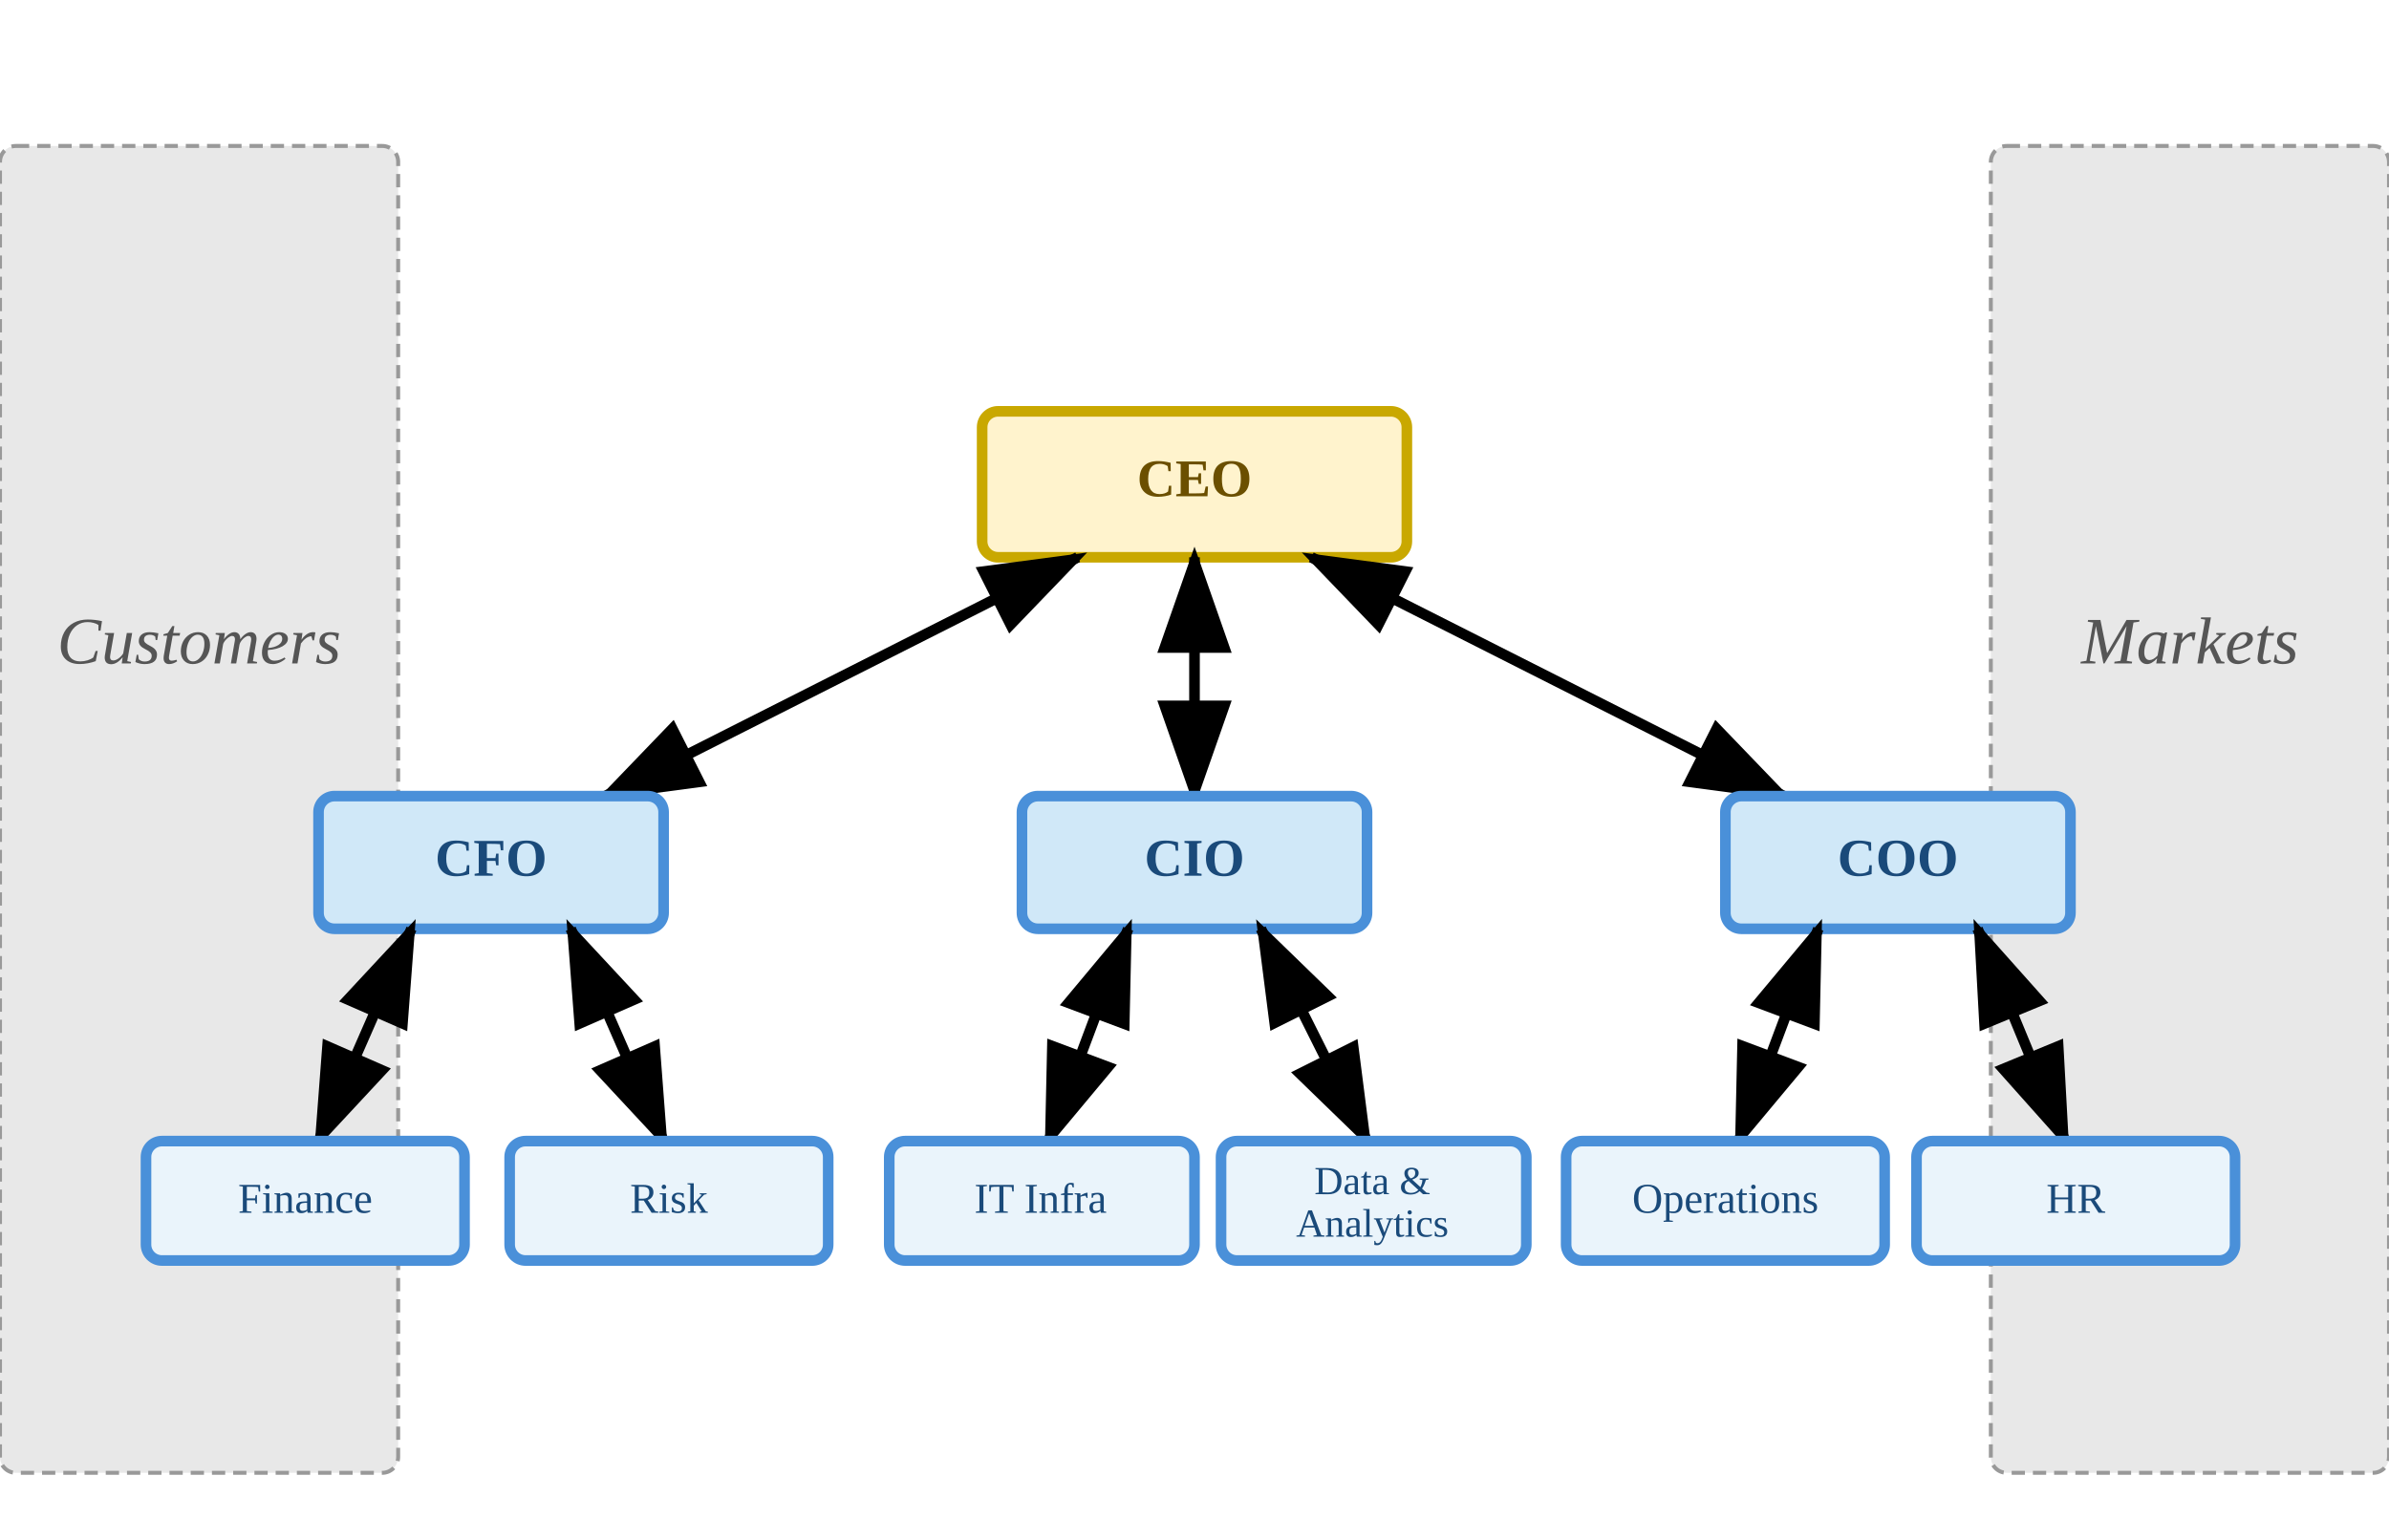
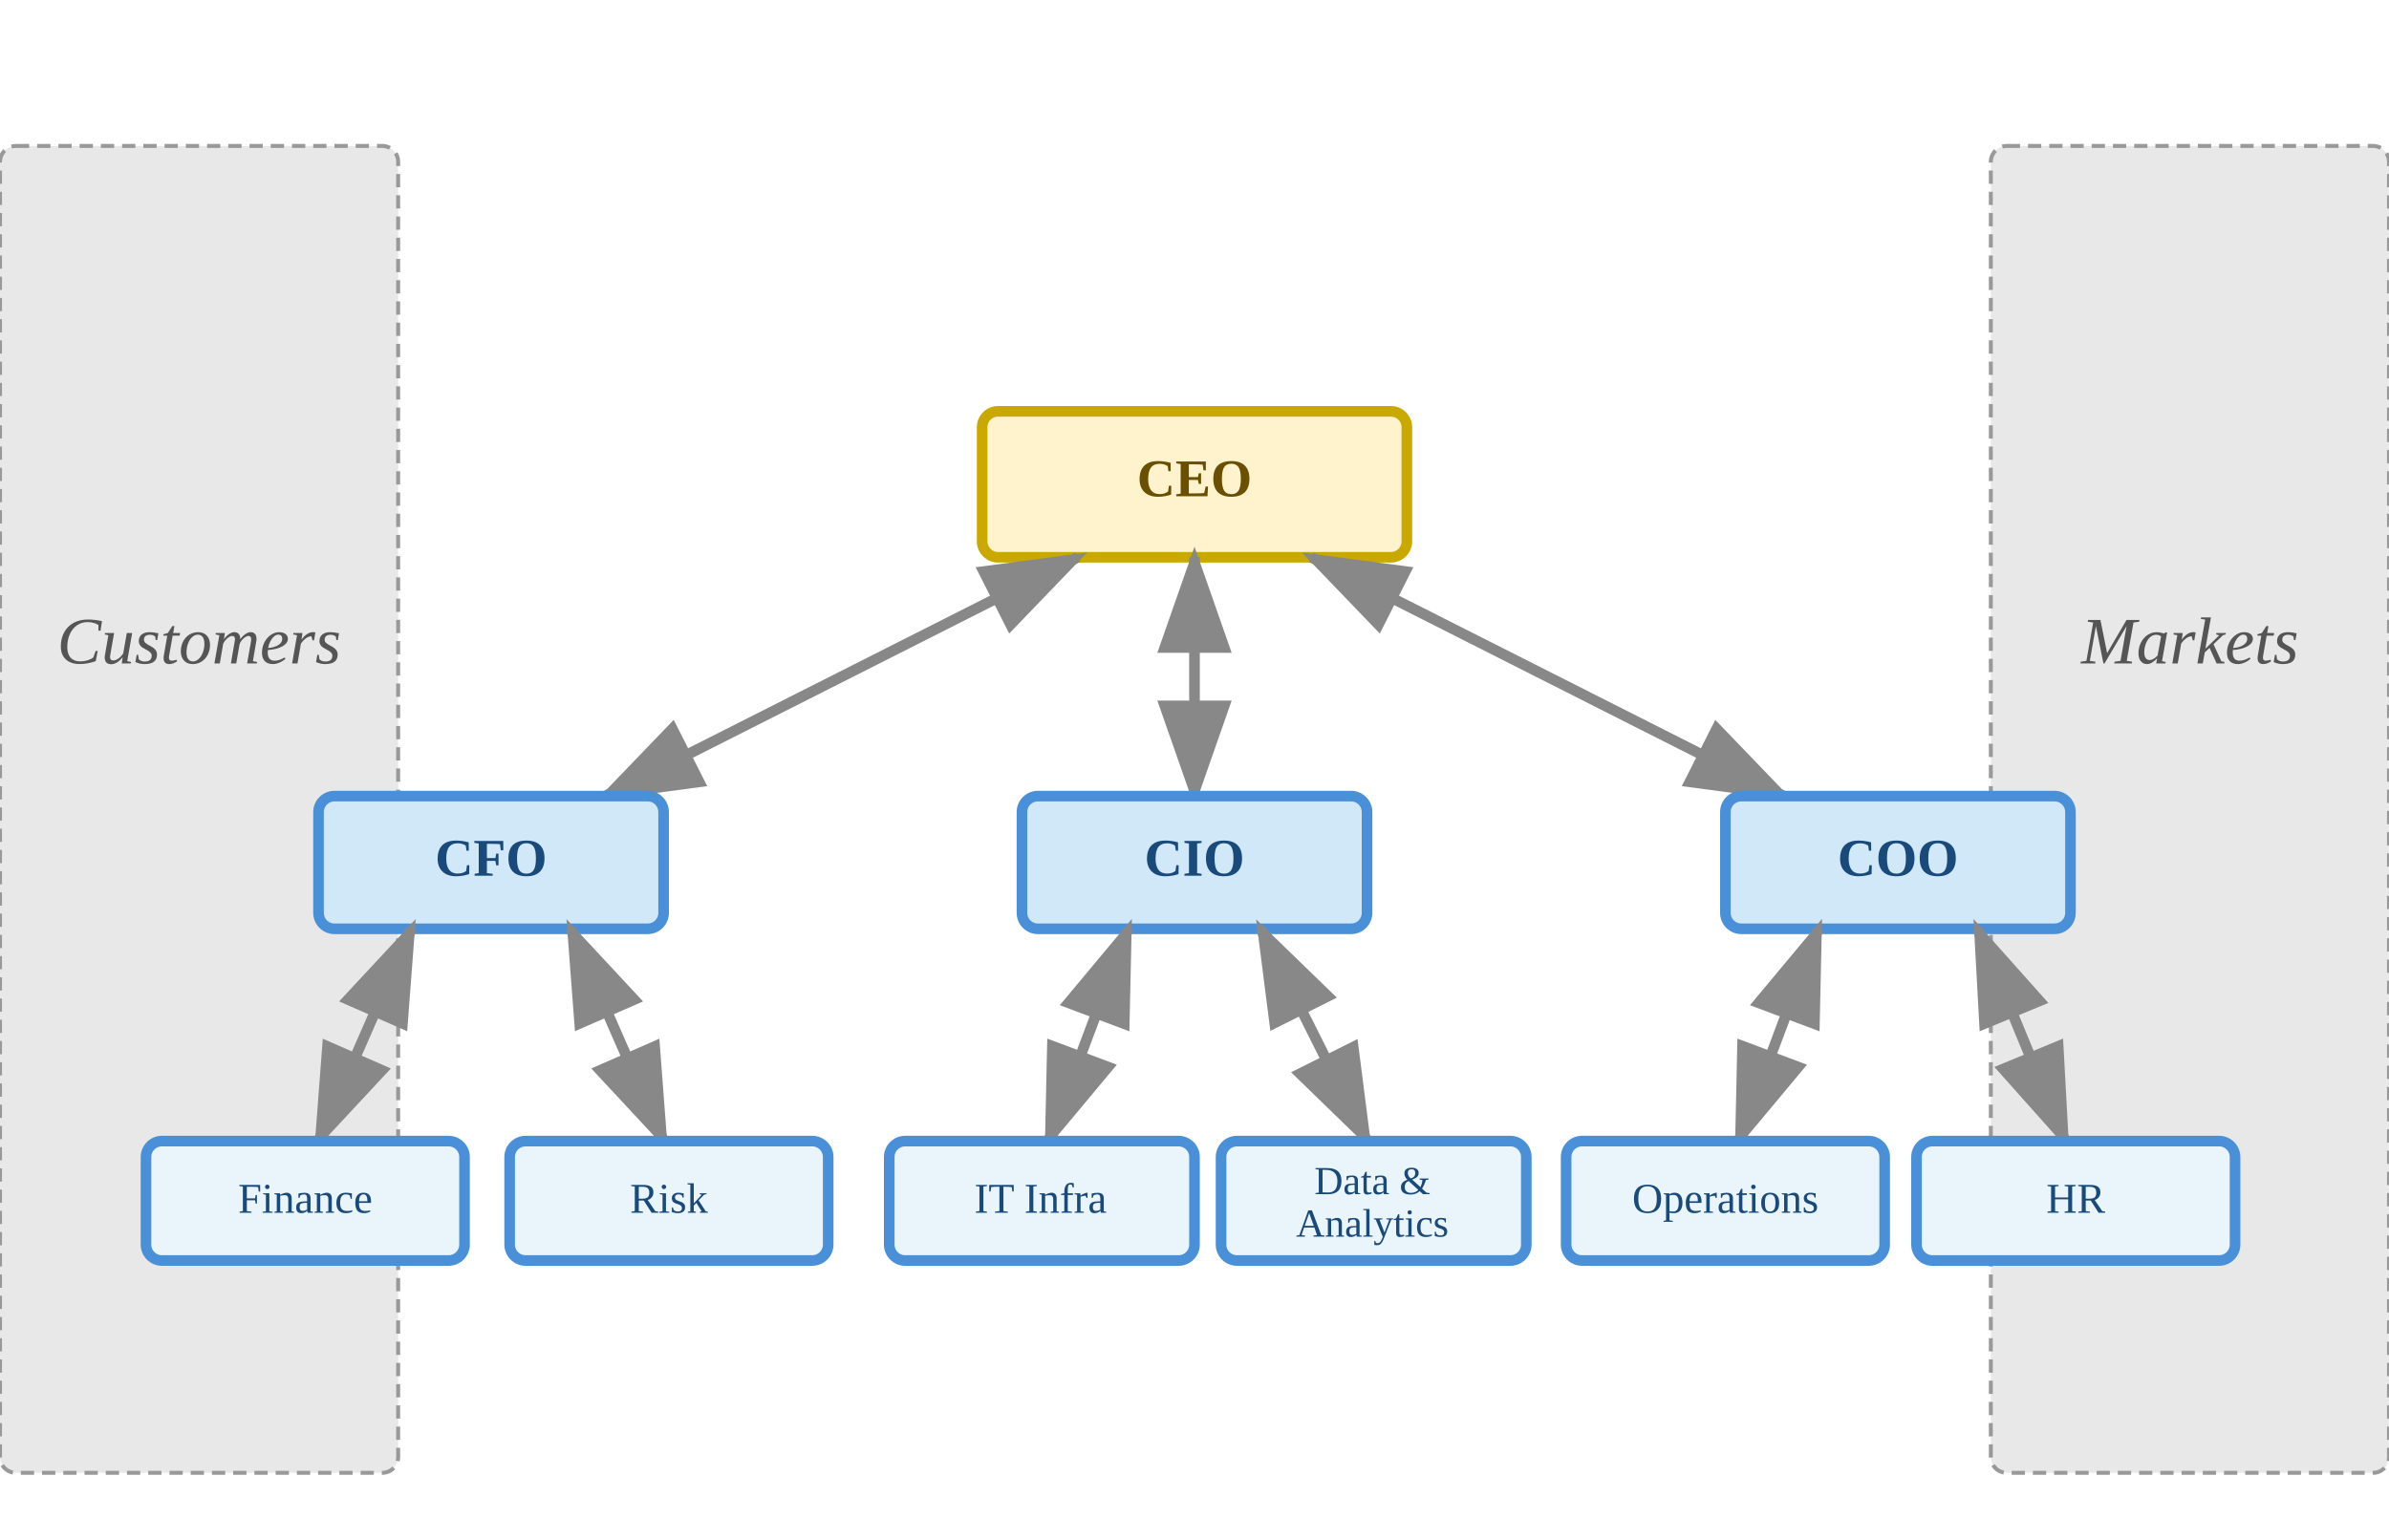
<svg xmlns="http://www.w3.org/2000/svg" viewBox="0 0 900 580">
  <defs>
    <marker id="arrowEnd" markerWidth="10" markerHeight="7" refX="9" refY="3.5" orient="auto">
-       <polygon points="0 0, 10 3.5, 0 7" fill="currentColor" />
+       <polygon points="0 0, 10 3.5, 0 7" fill="#888" />
    </marker>
    <marker id="arrowStart" markerWidth="10" markerHeight="7" refX="1" refY="3.5" orient="auto">
-       <polygon points="10 0, 0 3.5, 10 7" fill="currentColor" />
+       <polygon points="10 0, 0 3.5, 10 7" fill="#888" />
    </marker>
    <marker id="arrowDashedEnd" markerWidth="10" markerHeight="7" refX="9" refY="3.5" orient="auto">
      <polygon points="0 0, 10 3.5, 0 7" fill="#999" />
    </marker>
  </defs>
  <rect x="0" y="55" width="150" height="500" rx="6" fill="#e8e8e8" stroke="#999" stroke-width="1.5" stroke-dasharray="5,3" />
  <text x="75" y="250" text-anchor="middle" font-size="25" fill="#555" font-style="italic">Customers</text>
  <rect x="750" y="55" width="150" height="500" rx="6" fill="#e8e8e8" stroke="#999" stroke-width="1.5" stroke-dasharray="5,3" />
  <text x="825" y="250" text-anchor="middle" font-size="25" fill="#555" font-style="italic">Markets</text>
  <rect x="370" y="155" width="160" height="55" rx="6" fill="#fff3cd" stroke="#c9a800" stroke-width="4" />
  <text x="450" y="187" text-anchor="middle" font-size="20" font-weight="bold" fill="#6b4f00">CEO</text>
-   <line x1="406" y1="210" x2="228" y2="300" stroke="currentColor" stroke-width="4" marker-end="url(#arrowEnd)" marker-start="url(#arrowStart)" />
-   <line x1="450" y1="210" x2="450" y2="300" stroke="currentColor" stroke-width="4" marker-end="url(#arrowEnd)" marker-start="url(#arrowStart)" />
-   <line x1="494" y1="210" x2="672" y2="300" stroke="currentColor" stroke-width="4" marker-end="url(#arrowEnd)" marker-start="url(#arrowStart)" />
+   <line x1="406" y1="210" x2="228" y2="300" stroke="#888" stroke-width="4" marker-end="url(#arrowEnd)" marker-start="url(#arrowStart)" />
+   <line x1="450" y1="210" x2="450" y2="300" stroke="#888" stroke-width="4" marker-end="url(#arrowEnd)" marker-start="url(#arrowStart)" />
+   <line x1="494" y1="210" x2="672" y2="300" stroke="#888" stroke-width="4" marker-end="url(#arrowEnd)" marker-start="url(#arrowStart)" />
  <rect x="120" y="300" width="130" height="50" rx="6" fill="#d0e8f8" stroke="#4a90d9" stroke-width="4" />
  <text x="185" y="330" text-anchor="middle" font-size="20" font-weight="bold" fill="#1a4a7a">CFO</text>
  <rect x="385" y="300" width="130" height="50" rx="6" fill="#d0e8f8" stroke="#4a90d9" stroke-width="4" />
  <text x="450" y="330" text-anchor="middle" font-size="20" font-weight="bold" fill="#1a4a7a">CIO</text>
  <rect x="650" y="300" width="130" height="50" rx="6" fill="#d0e8f8" stroke="#4a90d9" stroke-width="4" />
  <text x="715" y="330" text-anchor="middle" font-size="20" font-weight="bold" fill="#1a4a7a">COO</text>
-   <line x1="155" y1="350" x2="120" y2="430" stroke="currentColor" stroke-width="4" marker-end="url(#arrowEnd)" marker-start="url(#arrowStart)" />
-   <line x1="215" y1="350" x2="250" y2="430" stroke="currentColor" stroke-width="4" marker-end="url(#arrowEnd)" marker-start="url(#arrowStart)" />
-   <line x1="425" y1="350" x2="395" y2="430" stroke="currentColor" stroke-width="4" marker-end="url(#arrowEnd)" marker-start="url(#arrowStart)" />
-   <line x1="475" y1="350" x2="515" y2="430" stroke="currentColor" stroke-width="4" marker-end="url(#arrowEnd)" marker-start="url(#arrowStart)" />
-   <line x1="685" y1="350" x2="655" y2="430" stroke="currentColor" stroke-width="4" marker-end="url(#arrowEnd)" marker-start="url(#arrowStart)" />
-   <line x1="745" y1="350" x2="778" y2="430" stroke="currentColor" stroke-width="4" marker-end="url(#arrowEnd)" marker-start="url(#arrowStart)" />
+   <line x1="155" y1="350" x2="120" y2="430" stroke="#888" stroke-width="4" marker-end="url(#arrowEnd)" marker-start="url(#arrowStart)" />
+   <line x1="215" y1="350" x2="250" y2="430" stroke="#888" stroke-width="4" marker-end="url(#arrowEnd)" marker-start="url(#arrowStart)" />
+   <line x1="425" y1="350" x2="395" y2="430" stroke="#888" stroke-width="4" marker-end="url(#arrowEnd)" marker-start="url(#arrowStart)" />
+   <line x1="475" y1="350" x2="515" y2="430" stroke="#888" stroke-width="4" marker-end="url(#arrowEnd)" marker-start="url(#arrowStart)" />
+   <line x1="685" y1="350" x2="655" y2="430" stroke="#888" stroke-width="4" marker-end="url(#arrowEnd)" marker-start="url(#arrowStart)" />
+   <line x1="745" y1="350" x2="778" y2="430" stroke="#888" stroke-width="4" marker-end="url(#arrowEnd)" marker-start="url(#arrowStart)" />
  <rect x="55" y="430" width="120" height="45" rx="6" fill="#eaf4fb" stroke="#4a90d9" stroke-width="4" />
  <text x="115" y="457" text-anchor="middle" font-size="16" fill="#1a4a7a">Finance</text>
  <rect x="192" y="430" width="120" height="45" rx="6" fill="#eaf4fb" stroke="#4a90d9" stroke-width="4" />
  <text x="252" y="457" text-anchor="middle" font-size="16" fill="#1a4a7a">Risk</text>
  <rect x="335" y="430" width="115" height="45" rx="6" fill="#eaf4fb" stroke="#4a90d9" stroke-width="4" />
  <text x="392" y="457" text-anchor="middle" font-size="16" fill="#1a4a7a">IT Infra</text>
  <rect x="460" y="430" width="115" height="45" rx="6" fill="#eaf4fb" stroke="#4a90d9" stroke-width="4" />
  <text x="517" y="450" text-anchor="middle" font-size="15" fill="#1a4a7a">Data &amp;</text>
  <text x="517" y="466" text-anchor="middle" font-size="15" fill="#1a4a7a">Analytics</text>
  <rect x="590" y="430" width="120" height="45" rx="6" fill="#eaf4fb" stroke="#4a90d9" stroke-width="4" />
  <text x="650" y="457" text-anchor="middle" font-size="16" fill="#1a4a7a">Operations</text>
  <rect x="722" y="430" width="120" height="45" rx="6" fill="#eaf4fb" stroke="#4a90d9" stroke-width="4" />
  <text x="782" y="457" text-anchor="middle" font-size="16" fill="#1a4a7a">HR</text>
</svg>
